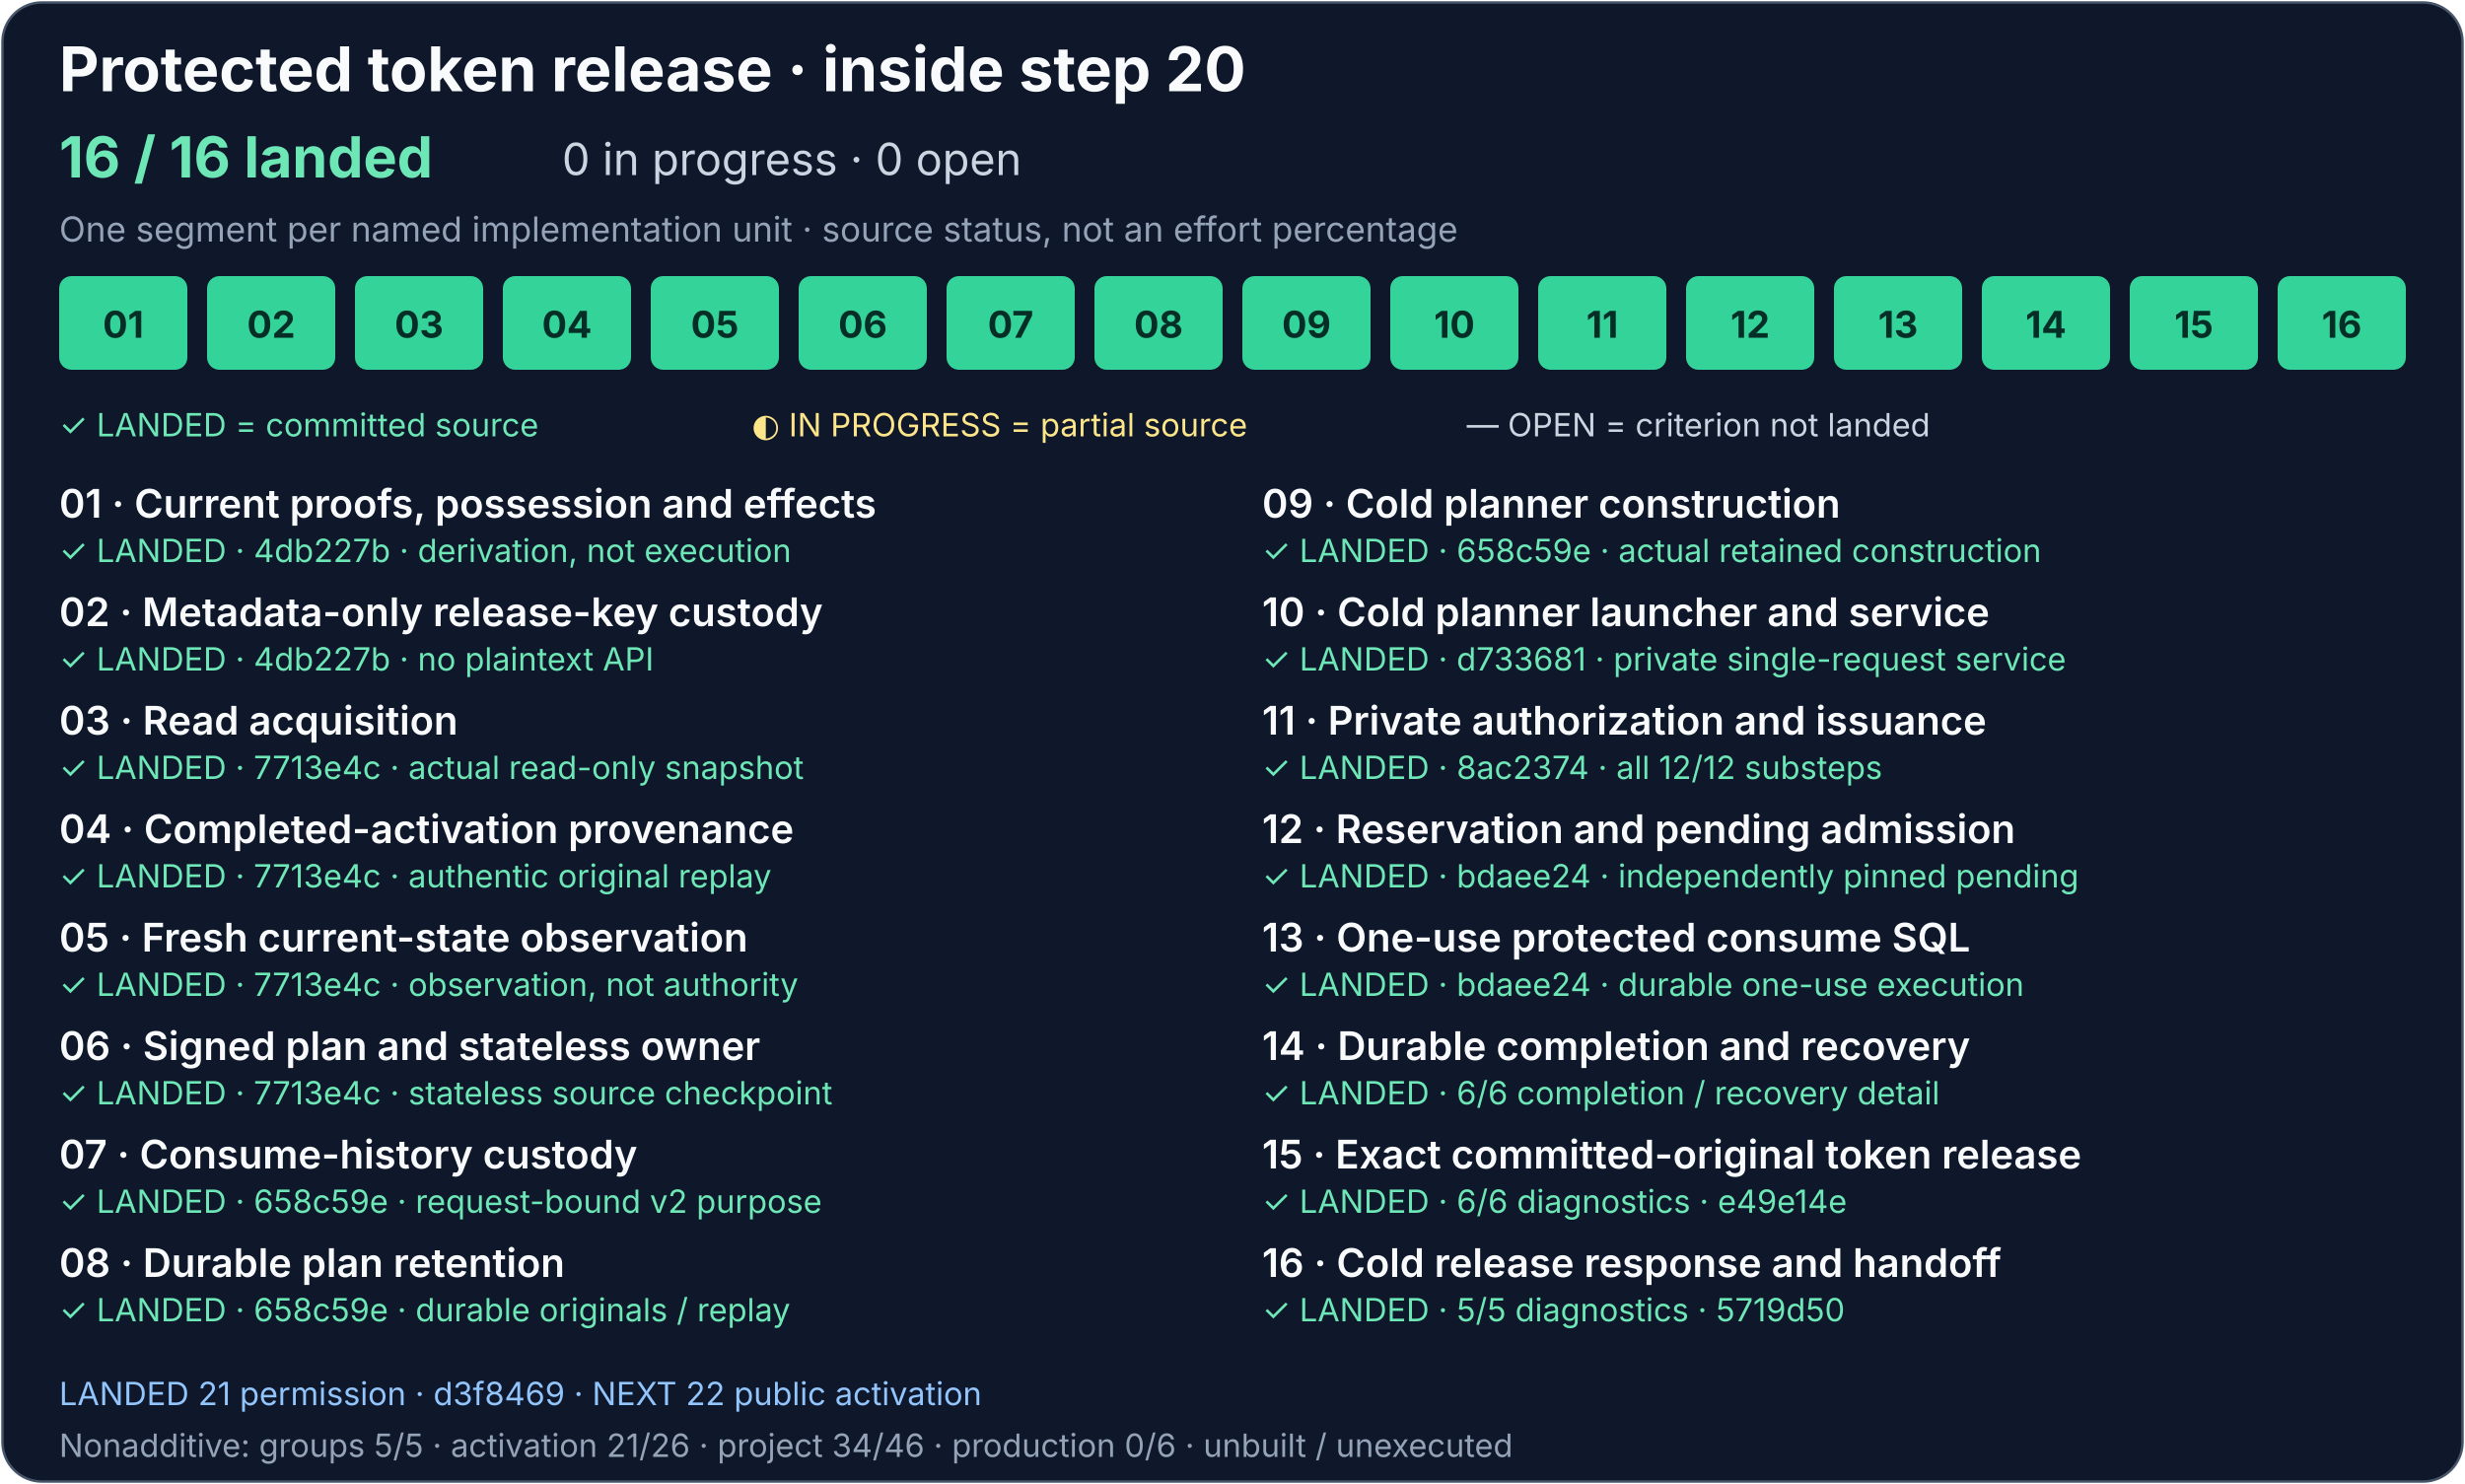
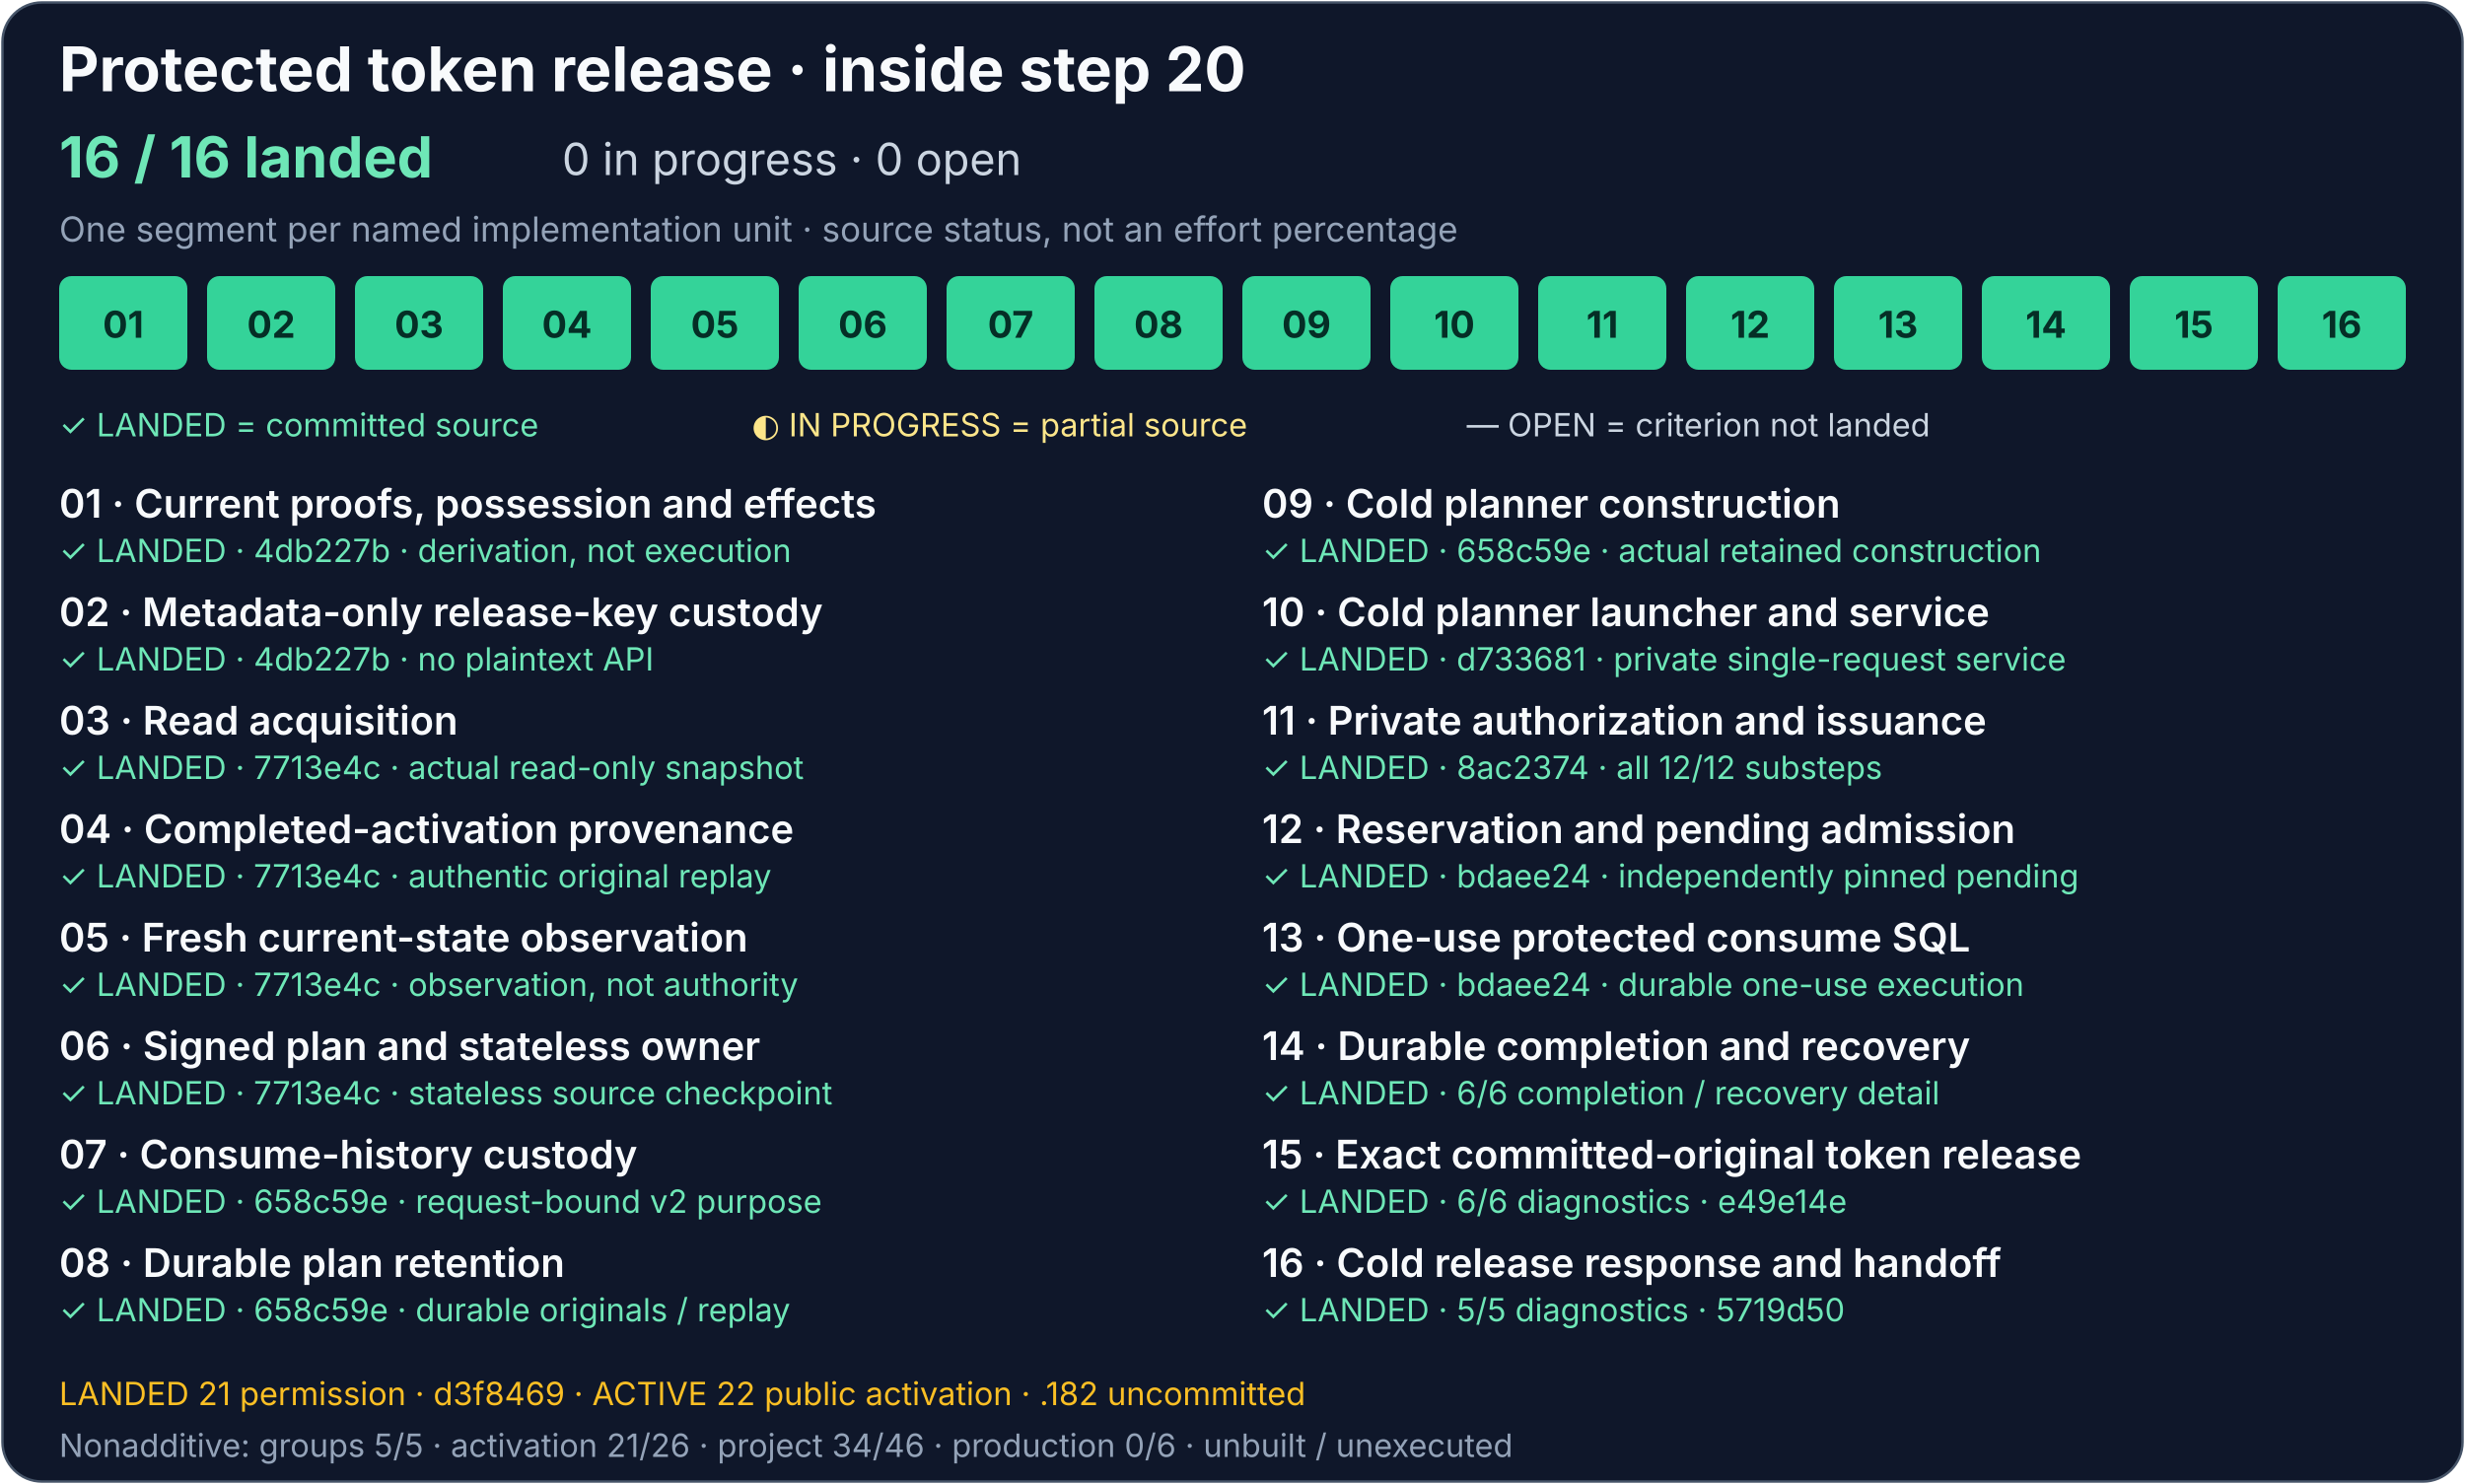
<svg xmlns="http://www.w3.org/2000/svg" width="1000" height="602" viewBox="0 0 1000 602" role="img" aria-labelledby="release-title release-description">
  <rect x="1" y="1" width="998" height="600" rx="16" fill="#0f172a" stroke="#475569" />
  <g font-family="system-ui, -apple-system, Segoe UI, sans-serif">
    <text x="24" y="37" fill="#f8fafc" font-size="25" font-weight="700">Protected token release · inside step 20</text>
    <text x="24" y="72" fill="#6ee7b7" font-size="23" font-weight="700">16 / 16 landed</text>
    <text x="228" y="71" fill="#cbd5e1" font-size="18">0 in progress · 0 open</text>
    <text x="24" y="98" fill="#94a3b8" font-size="14">One segment per named implementation unit · source status, not an effort percentage</text>
    <g fill="#34d399">
      <rect x="24" y="112" width="52" height="38" rx="5" />
      <rect x="84" y="112" width="52" height="38" rx="5" />
      <rect x="144" y="112" width="52" height="38" rx="5" />
      <rect x="204" y="112" width="52" height="38" rx="5" />
      <rect x="264" y="112" width="52" height="38" rx="5" />
      <rect x="324" y="112" width="52" height="38" rx="5" />
    </g>
    <g fill="#34d399">
      <rect x="384" y="112" width="52" height="38" rx="5" />
      <rect x="444" y="112" width="52" height="38" rx="5" />
      <rect x="504" y="112" width="52" height="38" rx="5" />
      <rect x="564" y="112" width="52" height="38" rx="5" />
    </g>
    <g fill="#334155" stroke="#94a3b8">
      <rect x="624" y="112" width="52" height="38" rx="5" fill="#34d399" stroke="none" />
      <rect x="684" y="112" width="52" height="38" rx="5" fill="#34d399" stroke="none" />
      <rect x="744" y="112" width="52" height="38" rx="5" fill="#34d399" stroke="none" />
      <a href="../production-status.md#consume-completion-and-recovery-detail">
        <rect x="804" y="112" width="52" height="38" rx="5" fill="#34d399" stroke="none" />
      </a>
      <a href="../production-status.md#exact-release-and-handoff-detail">
        <rect x="864" y="112" width="52" height="38" rx="5" fill="#34d399" stroke="none" />
      </a>
      <rect x="924" y="112" width="52" height="38" rx="5" fill="#34d399" stroke="none" />
    </g>
    <g font-size="15" font-weight="700" text-anchor="middle">
      <g fill="#052e26">
        <text x="50" y="137">01</text>
        <text x="110" y="137">02</text>
        <text x="170" y="137">03</text>
        <text x="230" y="137">04</text>
        <text x="290" y="137">05</text>
        <text x="350" y="137">06</text>
      </g>
      <g fill="#052e26">
        <text x="410" y="137">07</text>
        <text x="470" y="137">08</text>
        <text x="530" y="137">09</text>
        <text x="590" y="137">10</text>
      </g>
      <g fill="#e2e8f0">
        <text x="650" y="137" fill="#052e26">11</text>
        <text x="710" y="137" fill="#052e26">12</text>
        <text x="770" y="137" fill="#052e26">13</text>
        <text x="830" y="137" fill="#052e26">14</text>
        <text x="890" y="137" fill="#052e26">15</text>
        <text x="950" y="137" fill="#052e26">16</text>
      </g>
    </g>
    <text x="24" y="177" fill="#6ee7b7" font-size="13">✓ LANDED = committed source</text>
    <text x="305" y="177" fill="#fde68a" font-size="13">◐ IN PROGRESS = partial source</text>
    <text x="595" y="177" fill="#cbd5e1" font-size="13">— OPEN = criterion not landed</text>
    <g fill="#f8fafc" font-size="16" font-weight="600">
      <text x="24" y="210">01 · Current proofs, possession and effects</text>
      <text x="24" y="254">02 · Metadata-only release-key custody</text>
      <text x="24" y="298">03 · Read acquisition</text>
      <text x="24" y="342">04 · Completed-activation provenance</text>
      <text x="24" y="386">05 · Fresh current-state observation</text>
      <text x="24" y="430">06 · Signed plan and stateless owner</text>
      <text x="24" y="474">07 · Consume-history custody</text>
      <text x="24" y="518">08 · Durable plan retention</text>
      <text x="512" y="210">09 · Cold planner construction</text>
      <text x="512" y="254">10 · Cold planner launcher and service</text>
      <text x="512" y="298">11 · Private authorization and issuance</text>
      <text x="512" y="342">12 · Reservation and pending admission</text>
      <text x="512" y="386">13 · One-use protected consume SQL</text>
      <text x="512" y="430">14 · Durable completion and recovery</text>
      <text x="512" y="474">15 · Exact committed-original token release</text>
      <text x="512" y="518">16 · Cold release response and handoff</text>
    </g>
    <g font-size="13">
      <g fill="#6ee7b7">
        <text x="24" y="228">✓ LANDED · 4db227b · derivation, not execution</text>
        <text x="24" y="272">✓ LANDED · 4db227b · no plaintext API</text>
        <text x="24" y="316">✓ LANDED · 7713e4c · actual read-only snapshot</text>
        <text x="24" y="360">✓ LANDED · 7713e4c · authentic original replay</text>
        <text x="24" y="404">✓ LANDED · 7713e4c · observation, not authority</text>
        <text x="24" y="448">✓ LANDED · 7713e4c · stateless source checkpoint</text>
      </g>
      <g fill="#6ee7b7">
        <text x="24" y="492">✓ LANDED · 658c59e · request-bound v2 purpose</text>
        <text x="24" y="536">✓ LANDED · 658c59e · durable originals / replay</text>
        <text x="512" y="228">✓ LANDED · 658c59e · actual retained construction</text>
        <text x="512" y="272">✓ LANDED · d733681 · private single-request service</text>
      </g>
      <g fill="#cbd5e1">
        <text x="512" y="316" fill="#6ee7b7">✓ LANDED · 8ac2374 · all 12/12 substeps</text>
        <text x="512" y="360" fill="#6ee7b7">✓ LANDED · bdaee24 · independently pinned pending</text>
        <text x="512" y="404" fill="#6ee7b7">✓ LANDED · bdaee24 · durable one-use execution</text>
        <a href="../production-status.md#consume-completion-and-recovery-detail">
          <text x="512" y="448" fill="#6ee7b7">✓ LANDED · 6/6 completion / recovery detail</text>
        </a>
        <a href="../production-status.md#exact-release-and-handoff-detail">
          <text x="512" y="492" fill="#6ee7b7">✓ LANDED · 6/6 diagnostics · e49e14e</text>
        </a>
        <text x="512" y="536" fill="#6ee7b7">✓ LANDED · 5/5 diagnostics · 5719d50</text>
      </g>
    </g>
-     <text x="24" y="570" fill="#93c5fd" font-size="13">LANDED 21 permission · d3f8469 · NEXT 22 public activation</text>
+     <text x="24" y="570" fill="#fbbf24" font-size="13">LANDED 21 permission · d3f8469 · ACTIVE 22 public activation · .182 uncommitted</text>
    <text x="24" y="591" fill="#94a3b8" font-size="13">Nonadditive: groups 5/5 · activation 21/26 · project 34/46 · production 0/6 · unbuilt / unexecuted</text>
  </g>
</svg>
